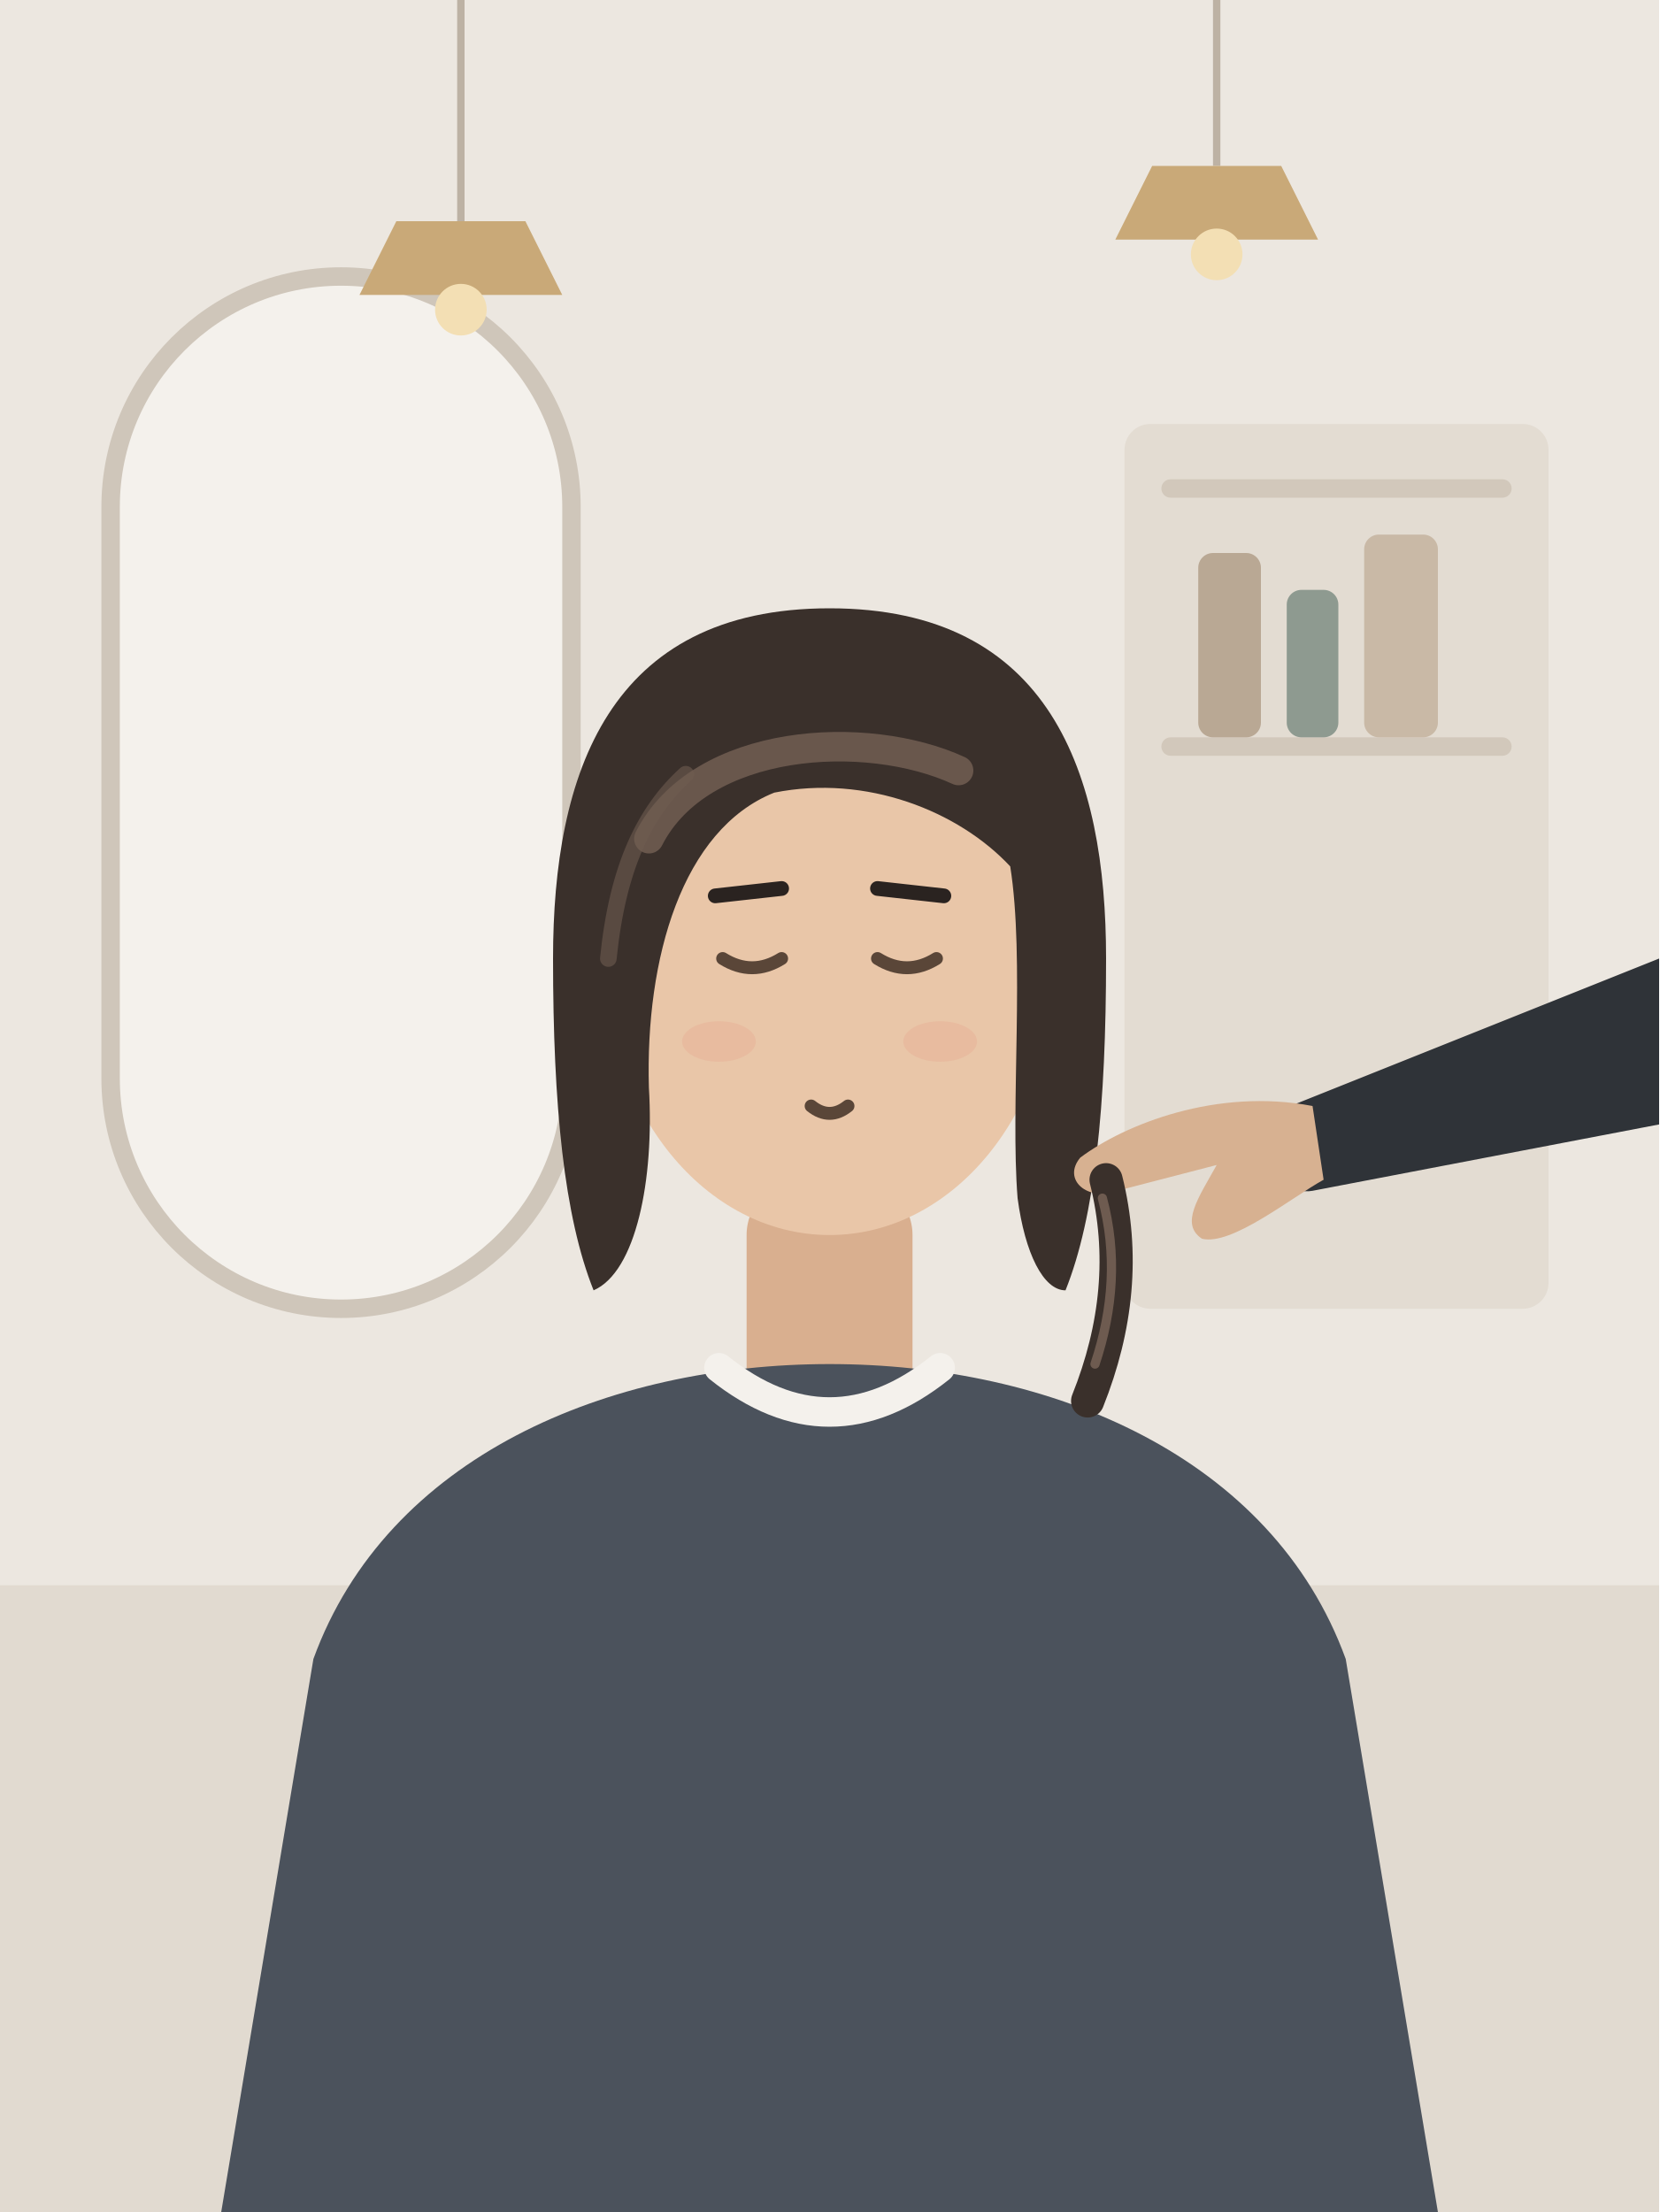
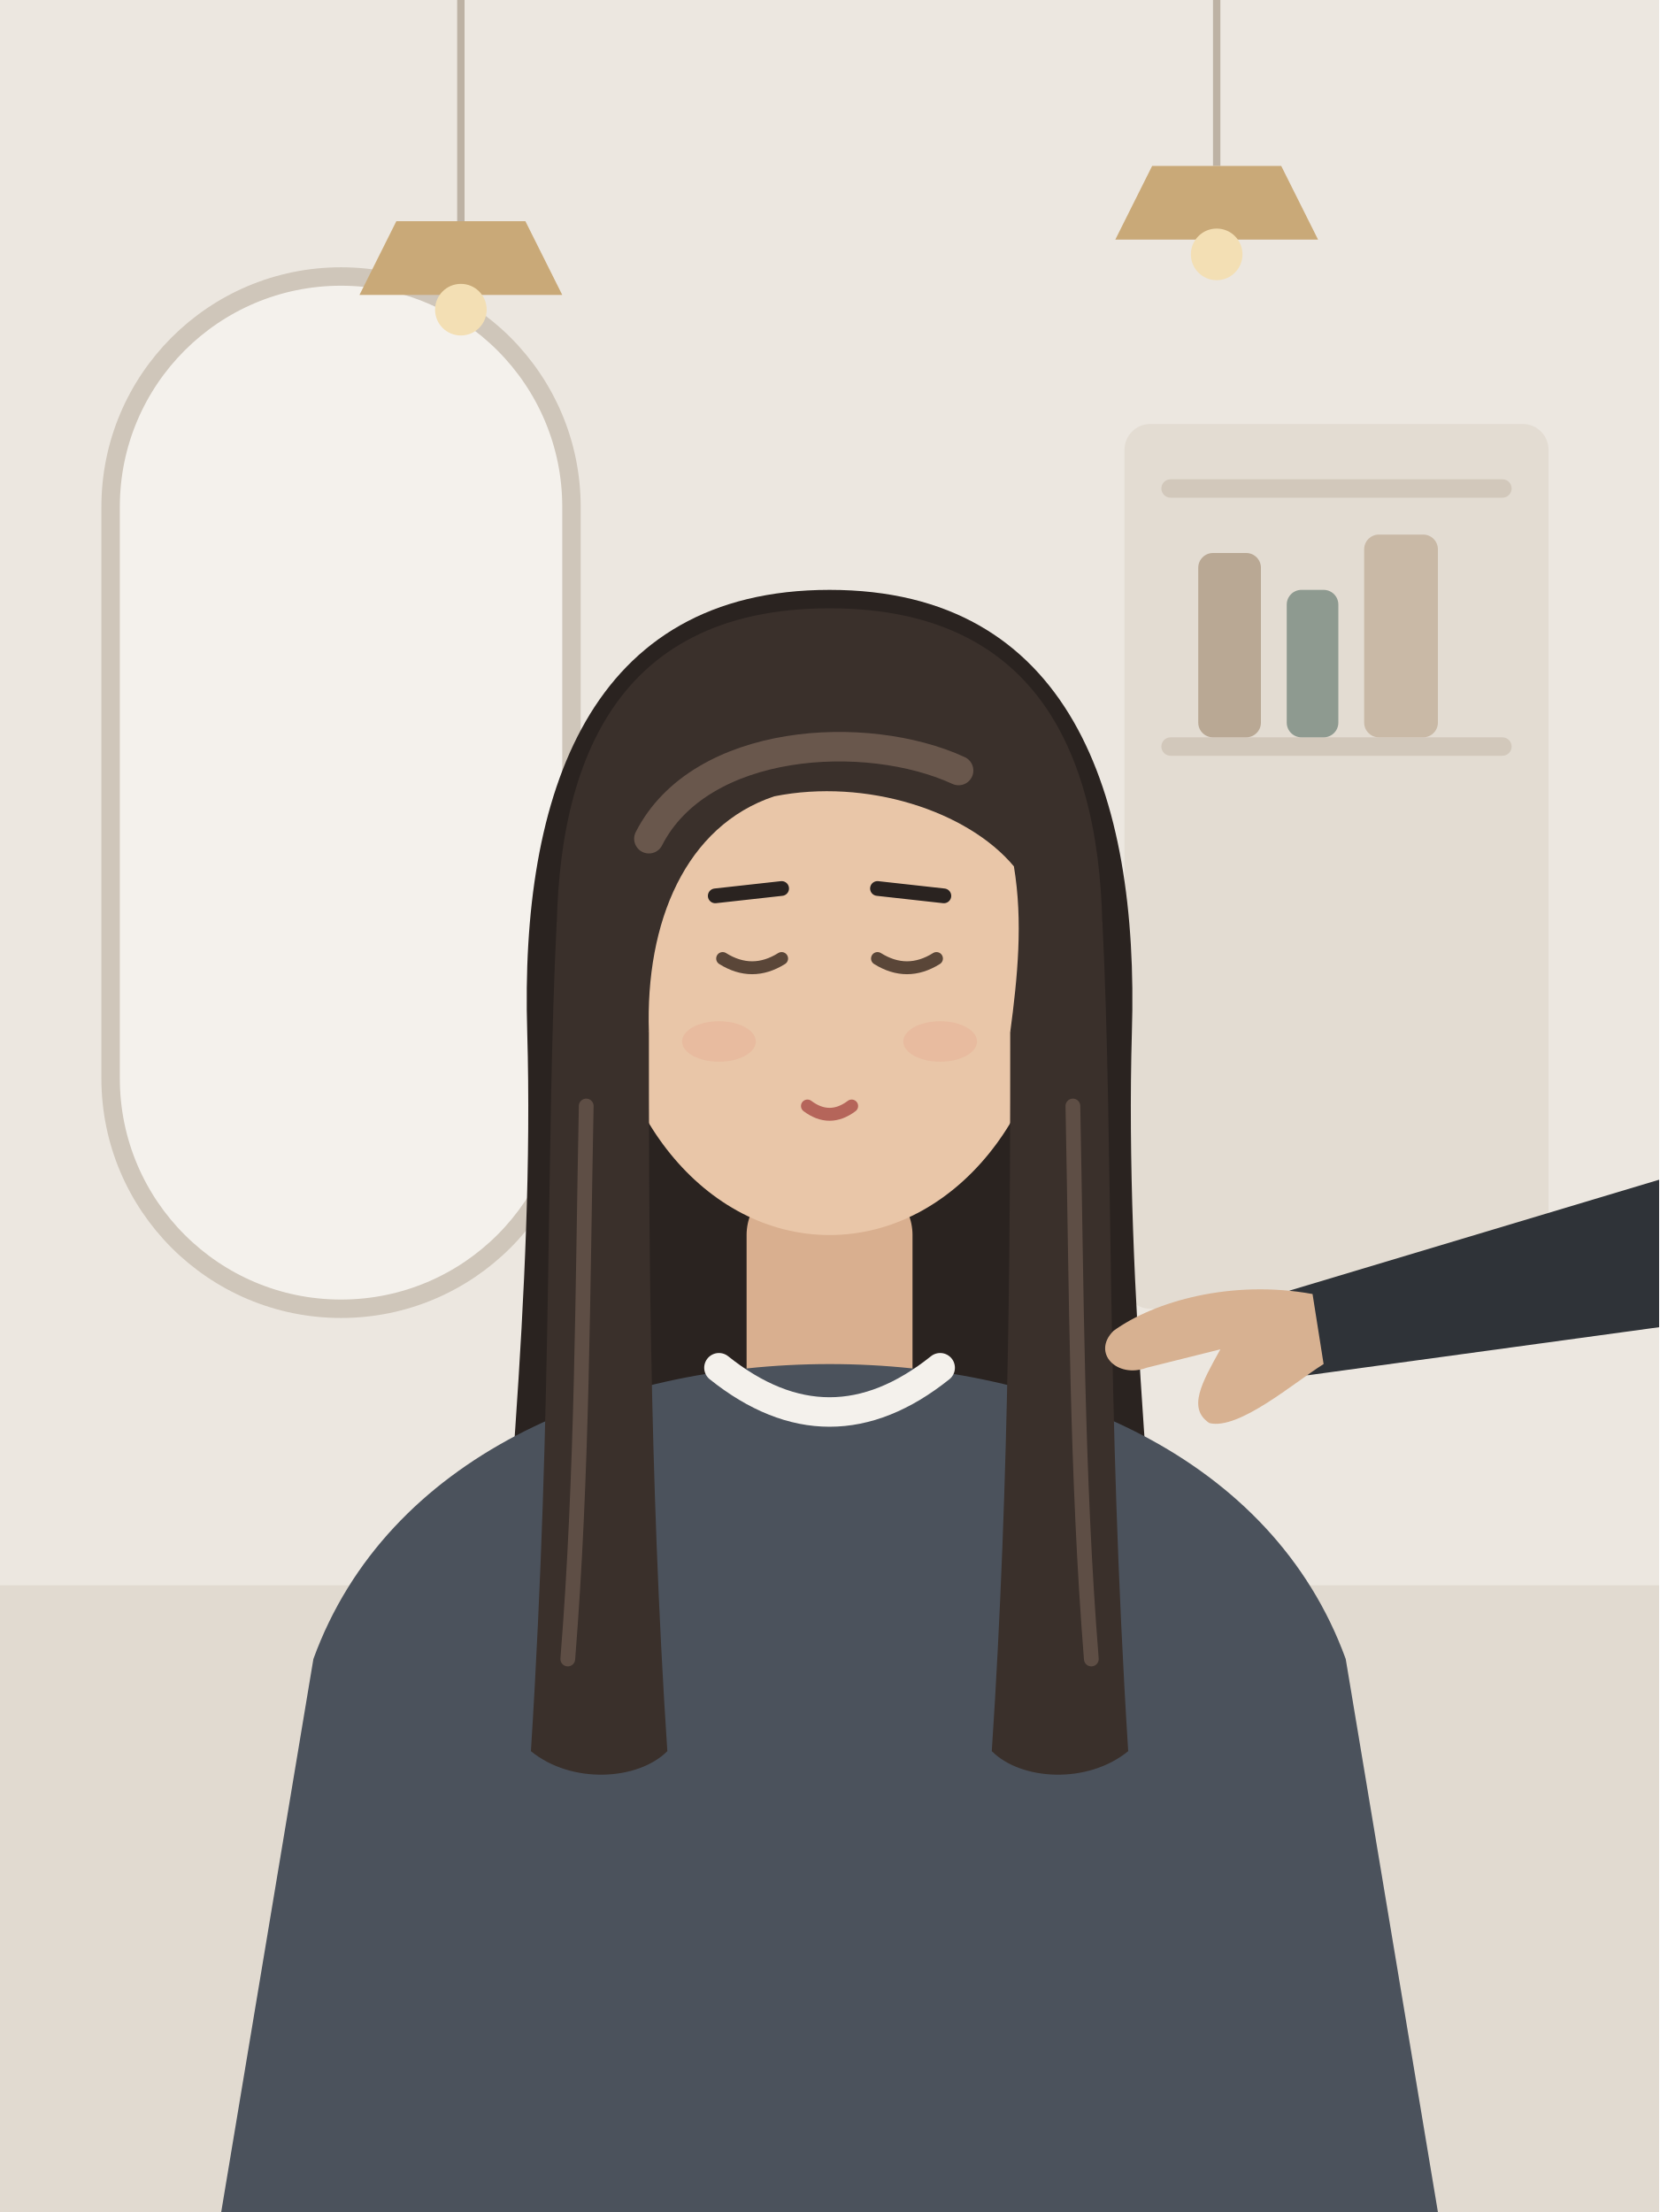
<svg xmlns="http://www.w3.org/2000/svg" width="900" height="1200" viewBox="0 0 900 1200">
  <rect width="900" height="1200" fill="#ECE7E0" />
  <rect y="860" width="900" height="340" fill="#E1DAD0" />
  <rect x="60" y="150" width="250" height="560" rx="125" fill="#F4F1EC" stroke="#CFC6BA" stroke-width="10" />
  <rect x="610" y="230" width="230" height="480" rx="14" fill="#E3DCD2" />
  <rect x="630" y="260" width="190" height="10" rx="5" fill="#D2C8BB" />
  <rect x="630" y="400" width="190" height="10" rx="5" fill="#D2C8BB" />
  <rect x="650" y="300" width="34" height="100" rx="8" fill="#B9A894" />
  <rect x="698" y="320" width="28" height="80" rx="8" fill="#8E9A90" />
  <rect x="740" y="290" width="40" height="110" rx="8" fill="#C9B9A6" />
  <g stroke="#BDB2A4" stroke-width="4">
    <line x1="250" y1="0" x2="250" y2="120" />
    <line x1="660" y1="0" x2="660" y2="90" />
  </g>
  <path d="M215 120 h70 l20 40 h-110 z" fill="#C9A978" />
  <circle cx="250" cy="168" r="14" fill="#F3DFB4" />
  <path d="M625 90 h70 l20 40 h-110 z" fill="#C9A978" />
  <circle cx="660" cy="138" r="14" fill="#F3DFB4" />
  <rect x="235" y="900" width="430" height="330" rx="60" fill="#7A5A45" />
+   <path d="M450 320 C 320 320 282 430 286 560 C 290 700 272 850 264 990 C 380 1012 520 1012 636 990 C 628 850 610 700 614 560 C 618 430 580 320 450 320 Z" fill="#2A2320" />
  <rect x="405" y="640" width="90" height="140" rx="30" fill="#D9AF8F" />
  <path d="M450 740 C 330 740 210 790 170 900 L 120 1200 L 780 1200 L 730 900 C 690 790 570 740 450 740 Z" fill="#4B525C" />
  <path d="M390 742 Q 450 790 510 742" fill="none" stroke="#F4F1EC" stroke-width="16" stroke-linecap="round" />
  <ellipse cx="327" cy="540" rx="22" ry="34" fill="#D9AF8F" />
  <ellipse cx="573" cy="540" rx="22" ry="34" fill="#D9AF8F" />
  <ellipse cx="450" cy="520" rx="122" ry="150" fill="#E9C6A8" />
  <g stroke="#5A4638" stroke-width="7" stroke-linecap="round" fill="none">
    <path d="M392 520 q 16 10 32 0" />
    <path d="M476 520 q 16 10 32 0" />
-     <path d="M440 600 q 10 8 20 0" />
  </g>
+   <path d="M438 600 q 12 9 24 0" stroke="#B5655A" stroke-width="7" fill="none" stroke-linecap="round" />
  <g stroke="#2A2320" stroke-width="8" stroke-linecap="round">
    <line x1="388" y1="486" x2="424" y2="482" />
    <line x1="476" y1="482" x2="512" y2="486" />
  </g>
  <ellipse cx="390" cy="565" rx="20" ry="11" fill="#E7AE95" opacity=".45" />
  <ellipse cx="510" cy="565" rx="20" ry="11" fill="#E7AE95" opacity=".45" />
-   <path d="M450 330 C 330 330 300 420 300 520 C 300 600 306 660 322 700 C 345 690 355 640 352 590 C 350 520 370 450 420 430 C 470 420 520 440 548 470 C 556 520 548 600 552 650 C 556 680 566 700 578 700 C 594 660 600 600 600 520 C 600 420 570 330 450 330 Z" fill="#3A302B" />
+   <path d="M450 330 C 330 330 300 420 302 520 L 352 560 C 350 500 372 448 420 432 C 470 422 525 440 550 470 C 555 500 552 530 548 560 L 598 520 C 600 420 570 330 450 330 Z" fill="#3A302B" />
+   <path d="M302 500 C 296 620 300 760 288 950 C 310 968 346 966 362 950 C 352 800 352 650 352 560 Z" fill="#3A302B" />
+   <path d="M 598 500 C 604 620 600 760 612 950 C 590 968 554 966 538 950 C 548 800 548 650 548 560 Z" fill="#3A302B" />
  <path d="M352 455 C 380 400 470 395 520 418" fill="none" stroke="#6E5B50" stroke-width="16" stroke-linecap="round" opacity=".9" />
-   <path d="M330 520 C 335 470 350 440 372 420" fill="none" stroke="#6E5B50" stroke-width="9" stroke-linecap="round" opacity=".6" />
-   <path d="M900 520 L 700 600 C 680 610 690 650 712 646 L 900 610 Z" fill="#2F3338" />
-   <path d="M712 600 C 660 590 610 610 586 628 C 576 640 590 652 606 646 L 660 632 C 650 650 640 664 652 672 C 668 676 700 650 718 640 Z" fill="#D7B191" />
-   <path d="M600 640 C 610 680 606 720 590 760" fill="none" stroke="#3A302B" stroke-width="18" stroke-linecap="round" />
-   <path d="M598 650 C 606 680 604 710 594 740" fill="none" stroke="#6E5B50" stroke-width="5" stroke-linecap="round" />
+   <path d="M318 600 C 316 700 316 800 308 900" fill="none" stroke="#6E5B50" stroke-width="8" stroke-linecap="round" opacity=".7" />
+   <path d="M582 600 C 584 700 584 800 592 900" fill="none" stroke="#6E5B50" stroke-width="8" stroke-linecap="round" opacity=".7" />
+   <path d="M900 640 L 700 700 C 680 708 688 748 710 746 L 900 720 Z" fill="#2F3338" />
+   <path d="M712 702 C 668 694 626 706 604 722 C 592 734 606 748 622 742 L 662 732 C 652 750 644 764 656 772 C 672 776 702 750 718 740 Z" fill="#D7B191" />
</svg>
